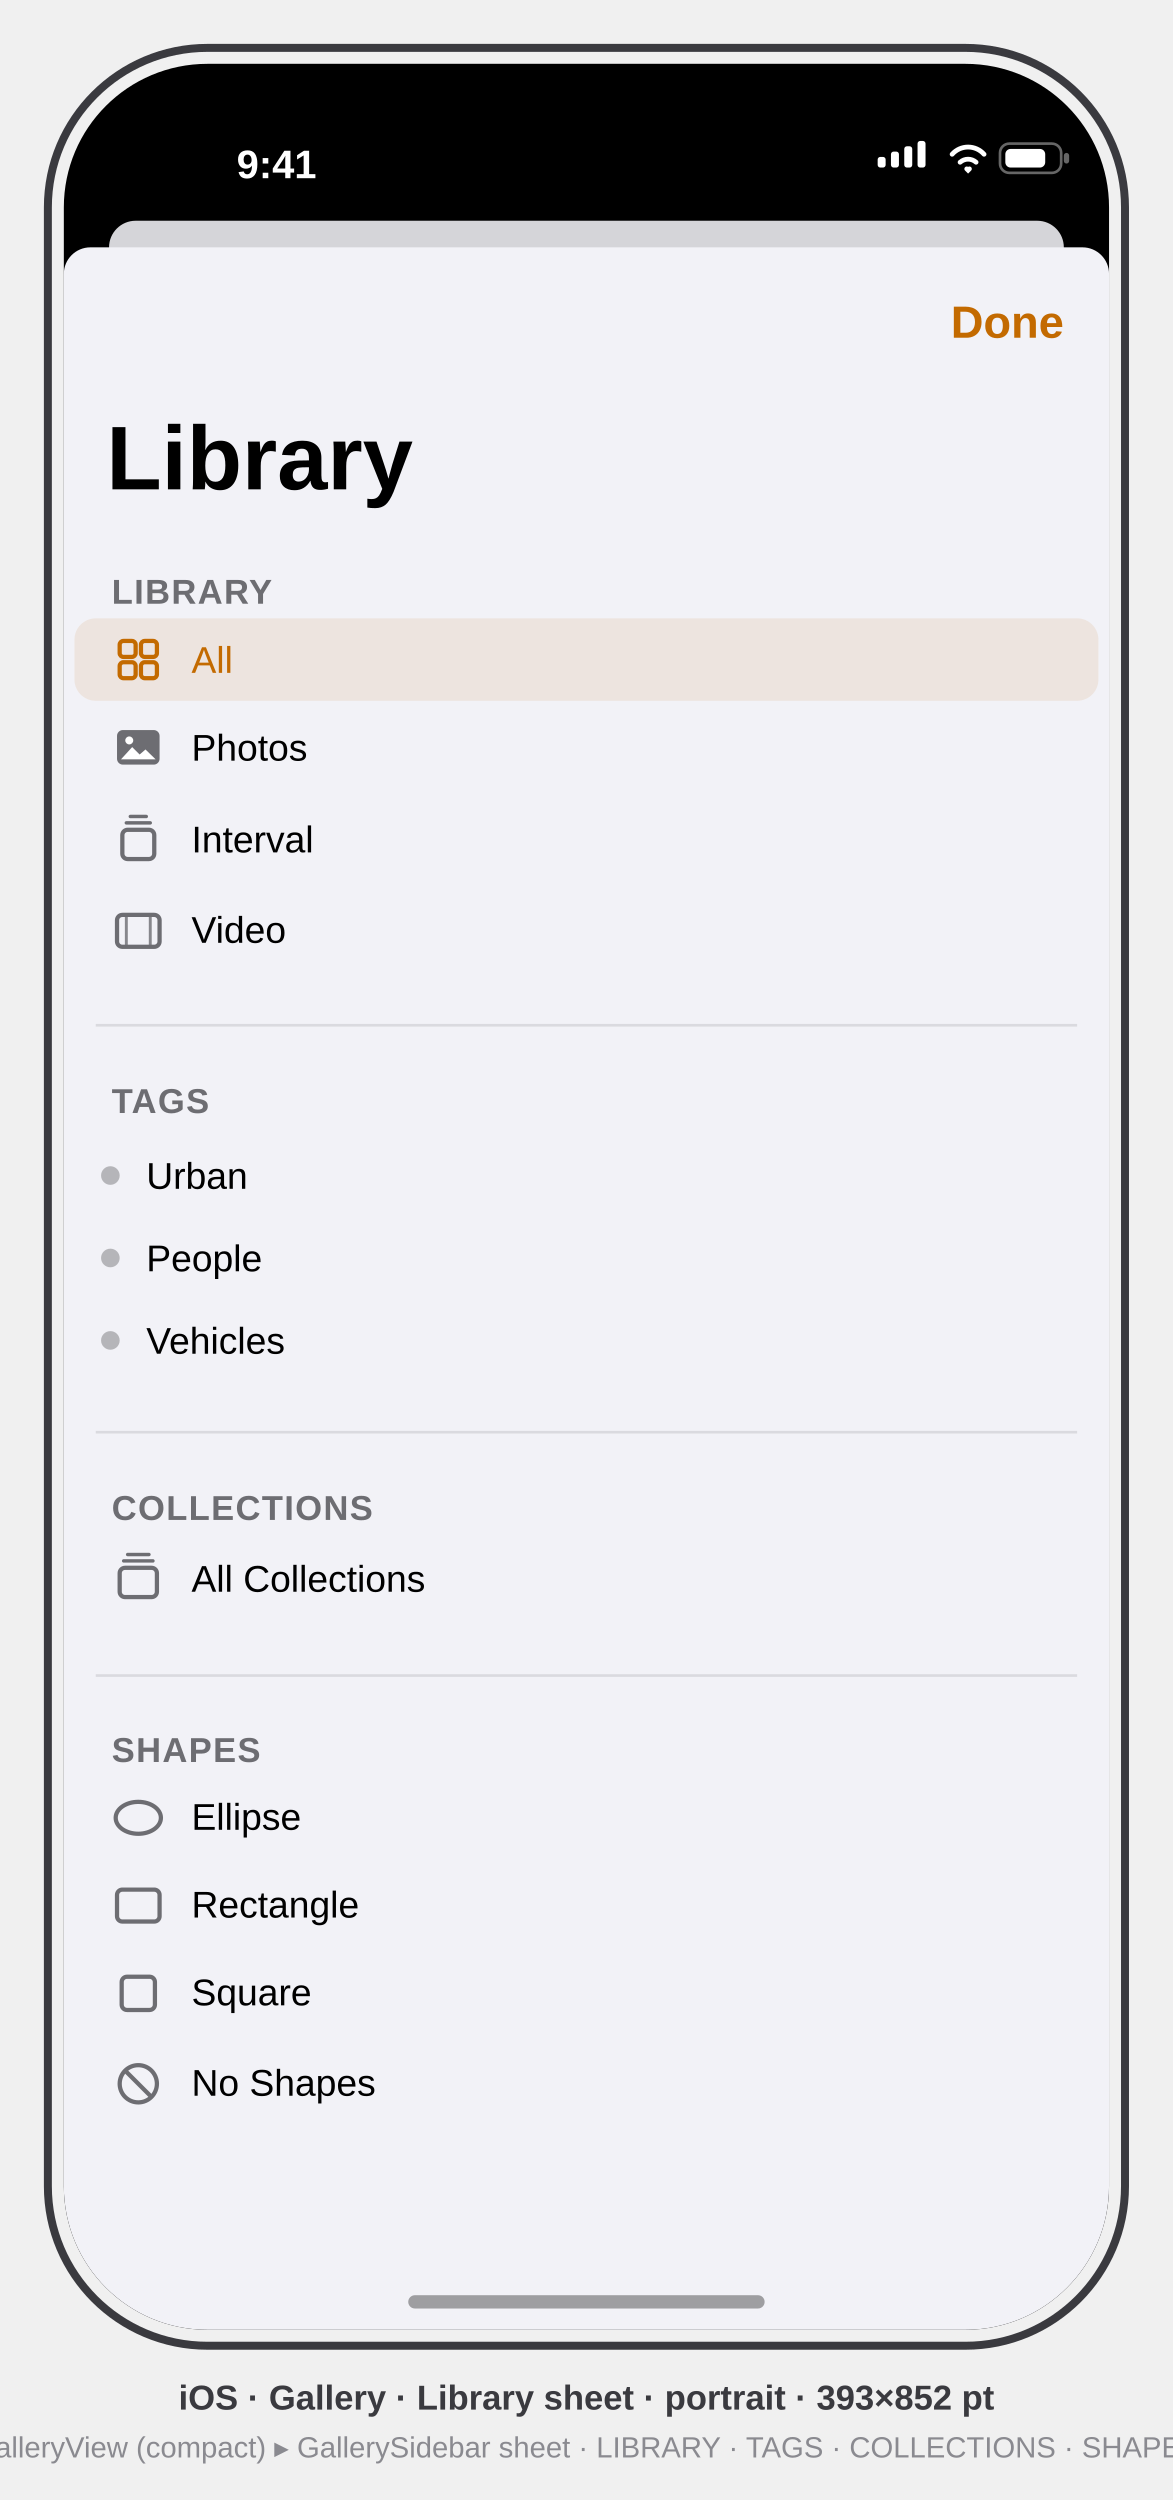
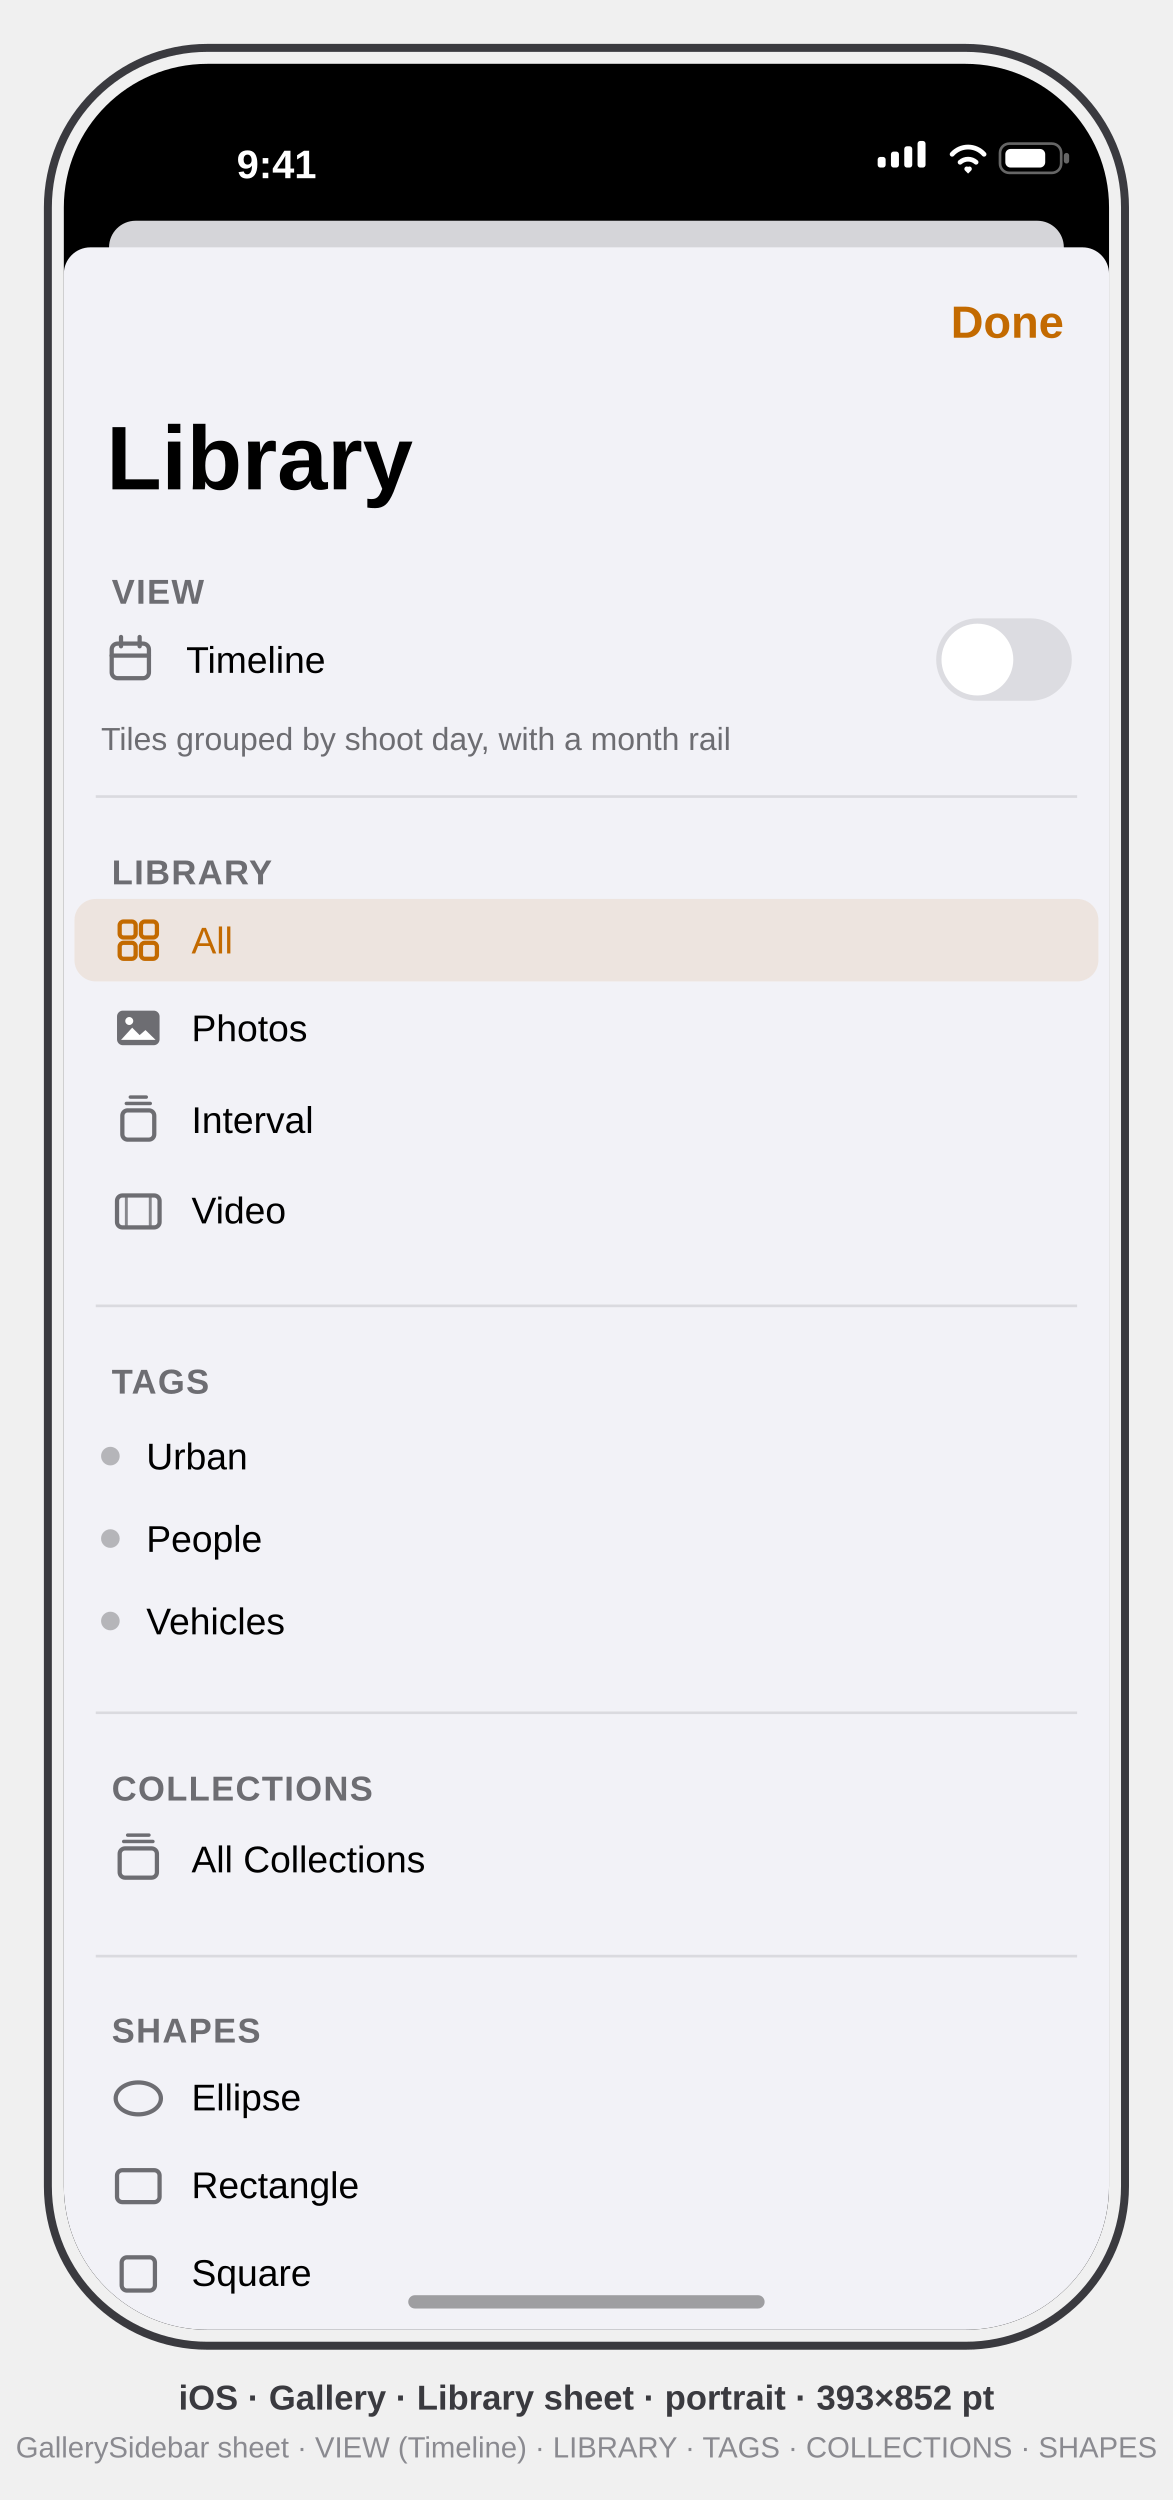
<svg xmlns="http://www.w3.org/2000/svg" viewBox="0 0 441 940" font-family="-apple-system, BlinkMacSystemFont, 'SF Pro Text', 'Helvetica Neue', Arial, sans-serif">
  <defs>
    <clipPath id="screen">
      <rect x="24" y="24" width="393" height="852" rx="54" />
    </clipPath>
    <clipPath id="sheet">
      <rect x="0" y="69" width="393" height="783" rx="10" />
    </clipPath>
  </defs>
  <style>text{font-family:inherit}.sb{font-weight:600}.b{font-weight:700}.m{font-weight:500}.sec{fill:#6D6D72}</style>
  <rect x="18" y="18" width="405" height="864" rx="60" fill="none" stroke="#3A3A3F" stroke-width="3" />
  <g clip-path="url(#screen)">
    <rect x="24" y="24" width="393" height="852" fill="#000" />
    <g transform="translate(24,24)">
      <g id="status-bar" fill="#FFF">
        <text x="80" y="43" font-size="15" class="sb" text-anchor="middle">9:41</text>
        <g id="signal">
          <rect x="306" y="35" width="3" height="4" rx="1" />
          <rect x="311" y="33" width="3" height="6" rx="1" />
          <rect x="316" y="31" width="3" height="8" rx="1" />
          <rect x="321" y="29" width="3" height="10" rx="1" />
        </g>
        <path id="wifi" d="M334 34 a8 8 0 0 1 12 0 M337 37 a4.5 4.5 0 0 1 6 0 M339.5 39.5 l0.5 0.5 0.5 -0.5" stroke="#FFF" stroke-width="1.8" fill="none" stroke-linecap="round" />
        <g id="battery">
          <rect x="352" y="30" width="23" height="11" rx="3.5" fill="none" stroke="#FFF" stroke-opacity="0.4" />
          <rect x="376" y="33.5" width="2" height="4" rx="1" fill="#FFF" fill-opacity="0.4" />
          <rect x="354" y="32" width="15" height="7" rx="2" />
        </g>
      </g>
      <rect x="17" y="59" width="359" height="30" rx="10" fill="#D5D5D9" />
      <g id="library-sheet" clip-path="url(#sheet)">
        <rect x="0" y="69" width="393" height="783" fill="#F2F2F7" />
        <text x="376" y="103" font-size="17" class="sb" fill="#C36A00" text-anchor="end">Done</text>
        <text x="16" y="160" font-size="34" class="b" fill="#000">Library</text>
-         <g id="section-library">
-           <text x="18" y="203" font-size="13" class="sb sec" letter-spacing="0.5">LIBRARY</text>
-           <g id="row-all">
-             <rect x="4" y="208.5" width="385" height="31" rx="8" fill="#C36A00" fill-opacity="0.10" />
-             <g transform="translate(28,224)" fill="none" stroke="#C36A00" stroke-width="1.6" data-symbol="square.grid.2x2">
-               <rect x="-7" y="-7" width="6" height="6" rx="1.4" />
-               <rect x="1" y="-7" width="6" height="6" rx="1.4" />
-               <rect x="-7" y="1" width="6" height="6" rx="1.4" />
-               <rect x="1" y="1" width="6" height="6" rx="1.4" />
+         <g id="section-view">
+           <text x="18" y="203" font-size="13" class="sb sec" letter-spacing="0.5">VIEW</text>
+           <g transform="translate(25,224)" fill="none" stroke="#6D6D72" stroke-width="1.6" stroke-linecap="round" data-symbol="calendar">
+             <rect x="-7" y="-6" width="14" height="13" rx="2.2" />
+             <path d="M-7 -1.5 h14 M-3.5 -8.5 v3.5 M3.5 -8.5 v3.5" />
+           </g>
+           <text x="46" y="229" font-size="14" fill="#000">Timeline</text>
+           <rect x="328" y="208.5" width="51" height="31" rx="15.5" fill="#000" fill-opacity="0.09" />
+           <circle cx="343.5" cy="224" r="13.5" fill="#FFF" />
+           <text x="14" y="258" font-size="12" class="sec">Tiles grouped by shoot day, with a month rail</text>
+         </g>
+         <line x1="12" y1="275.5" x2="381" y2="275.5" stroke="#000" stroke-opacity="0.10" />
+         <g transform="translate(0,105.5)">
+           <g id="section-library">
+             <text x="18" y="203" font-size="13" class="sb sec" letter-spacing="0.5">LIBRARY</text>
+             <g id="row-all">
+               <rect x="4" y="208.5" width="385" height="31" rx="8" fill="#C36A00" fill-opacity="0.10" />
+               <g transform="translate(28,224)" fill="none" stroke="#C36A00" stroke-width="1.6" data-symbol="square.grid.2x2">
+                 <rect x="-7" y="-7" width="6" height="6" rx="1.4" />
+                 <rect x="1" y="-7" width="6" height="6" rx="1.4" />
+                 <rect x="-7" y="1" width="6" height="6" rx="1.4" />
+                 <rect x="1" y="1" width="6" height="6" rx="1.4" />
+               </g>
+               <text x="48" y="229" font-size="14" fill="#C36A00">All</text>
            </g>
-             <text x="48" y="229" font-size="14" fill="#C36A00">All</text>
+             <g id="row-photos">
+               <g transform="translate(28,257)" data-symbol="photo">
+                 <rect x="-8" y="-6.5" width="16" height="13" rx="2.2" fill="#6D6D72" />
+                 <path d="M-6.5 4.5 l4.2-4.6 2.8 2.8 2.2-1.9 3.8 3.7 Z" fill="#FFF" />
+                 <circle cx="-3.4" cy="-2.6" r="1.5" fill="#FFF" />
+               </g>
+               <text x="48" y="262" font-size="14" fill="#000">Photos</text>
+             </g>
+             <g id="row-interval">
+               <g transform="translate(28,291)" fill="none" stroke="#6D6D72" stroke-width="1.6" data-symbol="square.stack">
+                 <rect x="-6" y="-3" width="12" height="11" rx="2" />
+                 <path d="M-4.5 -5.6 h9 M-3 -8 h6" stroke-width="1.3" stroke-linecap="round" />
+               </g>
+               <text x="48" y="296.5" font-size="14" fill="#000">Interval</text>
+             </g>
+             <g id="row-video">
+               <g transform="translate(28,326)" fill="none" stroke="#6D6D72" stroke-width="1.6" data-symbol="film">
+                 <rect x="-8" y="-6" width="16" height="12" rx="2" />
+                 <path d="M-4.5 -6 v12 M4.5 -6 v12" stroke-width="1.1" opacity="0.8" />
+               </g>
+               <text x="48" y="330.5" font-size="14" fill="#000">Video</text>
+             </g>
          </g>
-           <g id="row-photos">
-             <g transform="translate(28,257)" data-symbol="photo">
-               <rect x="-8" y="-6.5" width="16" height="13" rx="2.2" fill="#6D6D72" />
-               <path d="M-6.5 4.5 l4.2-4.6 2.8 2.8 2.2-1.9 3.8 3.7 Z" fill="#FFF" />
-               <circle cx="-3.4" cy="-2.6" r="1.5" fill="#FFF" />
+           <line x1="12" y1="361.5" x2="381" y2="361.5" stroke="#000" stroke-opacity="0.10" />
+           <g id="section-tags">
+             <text x="18" y="394.5" font-size="13" class="sb sec" letter-spacing="0.5">TAGS</text>
+             <g id="row-tag-urban">
+               <circle cx="17.5" cy="418" r="3.5" fill="#000" fill-opacity="0.25" />
+               <text x="31" y="423" font-size="14" fill="#000">Urban</text>
            </g>
-             <text x="48" y="262" font-size="14" fill="#000">Photos</text>
+             <g id="row-tag-people">
+               <circle cx="17.5" cy="449" r="3.5" fill="#000" fill-opacity="0.25" />
+               <text x="31" y="454" font-size="14" fill="#000">People</text>
+             </g>
+             <g id="row-tag-vehicles">
+               <circle cx="17.5" cy="480" r="3.5" fill="#000" fill-opacity="0.25" />
+               <text x="31" y="485" font-size="14" fill="#000">Vehicles</text>
+             </g>
          </g>
-           <g id="row-interval">
-             <g transform="translate(28,291)" fill="none" stroke="#6D6D72" stroke-width="1.6" data-symbol="square.stack">
-               <rect x="-6" y="-3" width="12" height="11" rx="2" />
-               <path d="M-4.5 -5.6 h9 M-3 -8 h6" stroke-width="1.3" stroke-linecap="round" />
+           <line x1="12" y1="514.5" x2="381" y2="514.5" stroke="#000" stroke-opacity="0.10" />
+           <g id="section-collections">
+             <text x="18" y="547.5" font-size="13" class="sb sec" letter-spacing="0.5">COLLECTIONS</text>
+             <g id="row-all-collections">
+               <g transform="translate(28,568.5)" fill="none" stroke="#6D6D72" stroke-width="1.6" data-symbol="rectangle.stack">
+                 <rect x="-7" y="-3" width="14" height="11" rx="2" />
+                 <path d="M-5.5 -5.6 h11 M-4 -8 h8" stroke-width="1.3" stroke-linecap="round" />
+               </g>
+               <text x="48" y="574.5" font-size="14" fill="#000">All Collections</text>
            </g>
-             <text x="48" y="296.5" font-size="14" fill="#000">Interval</text>
          </g>
-           <g id="row-video">
-             <g transform="translate(28,326)" fill="none" stroke="#6D6D72" stroke-width="1.6" data-symbol="film">
-               <rect x="-8" y="-6" width="16" height="12" rx="2" />
-               <path d="M-4.5 -6 v12 M4.5 -6 v12" stroke-width="1.1" opacity="0.8" />
+           <line x1="12" y1="606" x2="381" y2="606" stroke="#000" stroke-opacity="0.10" />
+           <g id="section-shapes">
+             <text x="18" y="638.5" font-size="13" class="sb sec" letter-spacing="0.5">SHAPES</text>
+             <g id="row-shape-ellipse">
+               <g transform="translate(28,659.5)" fill="none" stroke="#6D6D72" stroke-width="1.6" data-symbol="oval">
+                 <ellipse cx="0" cy="0" rx="8.5" ry="6" />
+               </g>
+               <text x="48" y="664" font-size="14" fill="#000">Ellipse</text>
            </g>
-             <text x="48" y="330.5" font-size="14" fill="#000">Video</text>
-           </g>
-         </g>
-         <line x1="12" y1="361.5" x2="381" y2="361.5" stroke="#000" stroke-opacity="0.10" />
-         <g id="section-tags">
-           <text x="18" y="394.5" font-size="13" class="sb sec" letter-spacing="0.5">TAGS</text>
-           <g id="row-tag-urban">
-             <circle cx="17.5" cy="418" r="3.5" fill="#000" fill-opacity="0.25" />
-             <text x="31" y="423" font-size="14" fill="#000">Urban</text>
-           </g>
-           <g id="row-tag-people">
-             <circle cx="17.5" cy="449" r="3.5" fill="#000" fill-opacity="0.25" />
-             <text x="31" y="454" font-size="14" fill="#000">People</text>
-           </g>
-           <g id="row-tag-vehicles">
-             <circle cx="17.5" cy="480" r="3.5" fill="#000" fill-opacity="0.25" />
-             <text x="31" y="485" font-size="14" fill="#000">Vehicles</text>
-           </g>
-         </g>
-         <line x1="12" y1="514.5" x2="381" y2="514.5" stroke="#000" stroke-opacity="0.10" />
-         <g id="section-collections">
-           <text x="18" y="547.5" font-size="13" class="sb sec" letter-spacing="0.5">COLLECTIONS</text>
-           <g id="row-all-collections">
-             <g transform="translate(28,568.5)" fill="none" stroke="#6D6D72" stroke-width="1.6" data-symbol="rectangle.stack">
-               <rect x="-7" y="-3" width="14" height="11" rx="2" />
-               <path d="M-5.5 -5.6 h11 M-4 -8 h8" stroke-width="1.3" stroke-linecap="round" />
+             <g id="row-shape-rectangle">
+               <g transform="translate(28,692.5)" fill="none" stroke="#6D6D72" stroke-width="1.6" data-symbol="rectangle">
+                 <rect x="-8" y="-6" width="16" height="12" rx="2" />
+               </g>
+               <text x="48" y="697" font-size="14" fill="#000">Rectangle</text>
            </g>
-             <text x="48" y="574.5" font-size="14" fill="#000">All Collections</text>
-           </g>
-         </g>
-         <line x1="12" y1="606" x2="381" y2="606" stroke="#000" stroke-opacity="0.10" />
-         <g id="section-shapes">
-           <text x="18" y="638.5" font-size="13" class="sb sec" letter-spacing="0.5">SHAPES</text>
-           <g id="row-shape-ellipse">
-             <g transform="translate(28,659.5)" fill="none" stroke="#6D6D72" stroke-width="1.6" data-symbol="oval">
-               <ellipse cx="0" cy="0" rx="8.5" ry="6" />
+             <g id="row-shape-square">
+               <g transform="translate(28,725.5)" fill="none" stroke="#6D6D72" stroke-width="1.6" data-symbol="square">
+                 <rect x="-6.25" y="-6.25" width="12.5" height="12.5" rx="2" />
+               </g>
+               <text x="48" y="730" font-size="14" fill="#000">Square</text>
            </g>
-             <text x="48" y="664" font-size="14" fill="#000">Ellipse</text>
-           </g>
-           <g id="row-shape-rectangle">
-             <g transform="translate(28,692.5)" fill="none" stroke="#6D6D72" stroke-width="1.6" data-symbol="rectangle">
-               <rect x="-8" y="-6" width="16" height="12" rx="2" />
+             <g id="row-shape-none">
+               <g transform="translate(28,759.5)" fill="none" stroke="#6D6D72" stroke-width="1.6" data-symbol="circle.slash">
+                 <circle cx="0" cy="0" r="7" />
+                 <path d="M-5 -5 L5 5" />
+               </g>
+               <text x="48" y="764" font-size="14" fill="#000">No Shapes</text>
            </g>
-             <text x="48" y="697" font-size="14" fill="#000">Rectangle</text>
-           </g>
-           <g id="row-shape-square">
-             <g transform="translate(28,725.5)" fill="none" stroke="#6D6D72" stroke-width="1.6" data-symbol="square">
-               <rect x="-6.25" y="-6.25" width="12.5" height="12.5" rx="2" />
-             </g>
-             <text x="48" y="730" font-size="14" fill="#000">Square</text>
-           </g>
-           <g id="row-shape-none">
-             <g transform="translate(28,759.5)" fill="none" stroke="#6D6D72" stroke-width="1.6" data-symbol="circle.slash">
-               <circle cx="0" cy="0" r="7" />
-               <path d="M-5 -5 L5 5" />
-             </g>
-             <text x="48" y="764" font-size="14" fill="#000">No Shapes</text>
          </g>
        </g>
      </g>
      <rect x="134.5" y="11" width="124" height="36" rx="18" fill="#000" />
      <rect x="129.5" y="839" width="134" height="5" rx="2.5" fill="#000" opacity="0.35" />
    </g>
  </g>
  <text x="220.5" y="906" text-anchor="middle" font-size="13" class="sb" fill="#3A3A3F">iOS · Gallery · Library sheet · portrait · 393×852 pt</text>
-   <text x="220.5" y="924" text-anchor="middle" font-size="11" fill="#8A8A90">GalleryView (compact) ▸ GallerySidebar sheet · LIBRARY · TAGS · COLLECTIONS · SHAPES</text>
+   <text x="220.5" y="924" text-anchor="middle" font-size="11" fill="#8A8A90">GallerySidebar sheet · VIEW (Timeline) · LIBRARY · TAGS · COLLECTIONS · SHAPES</text>
</svg>
